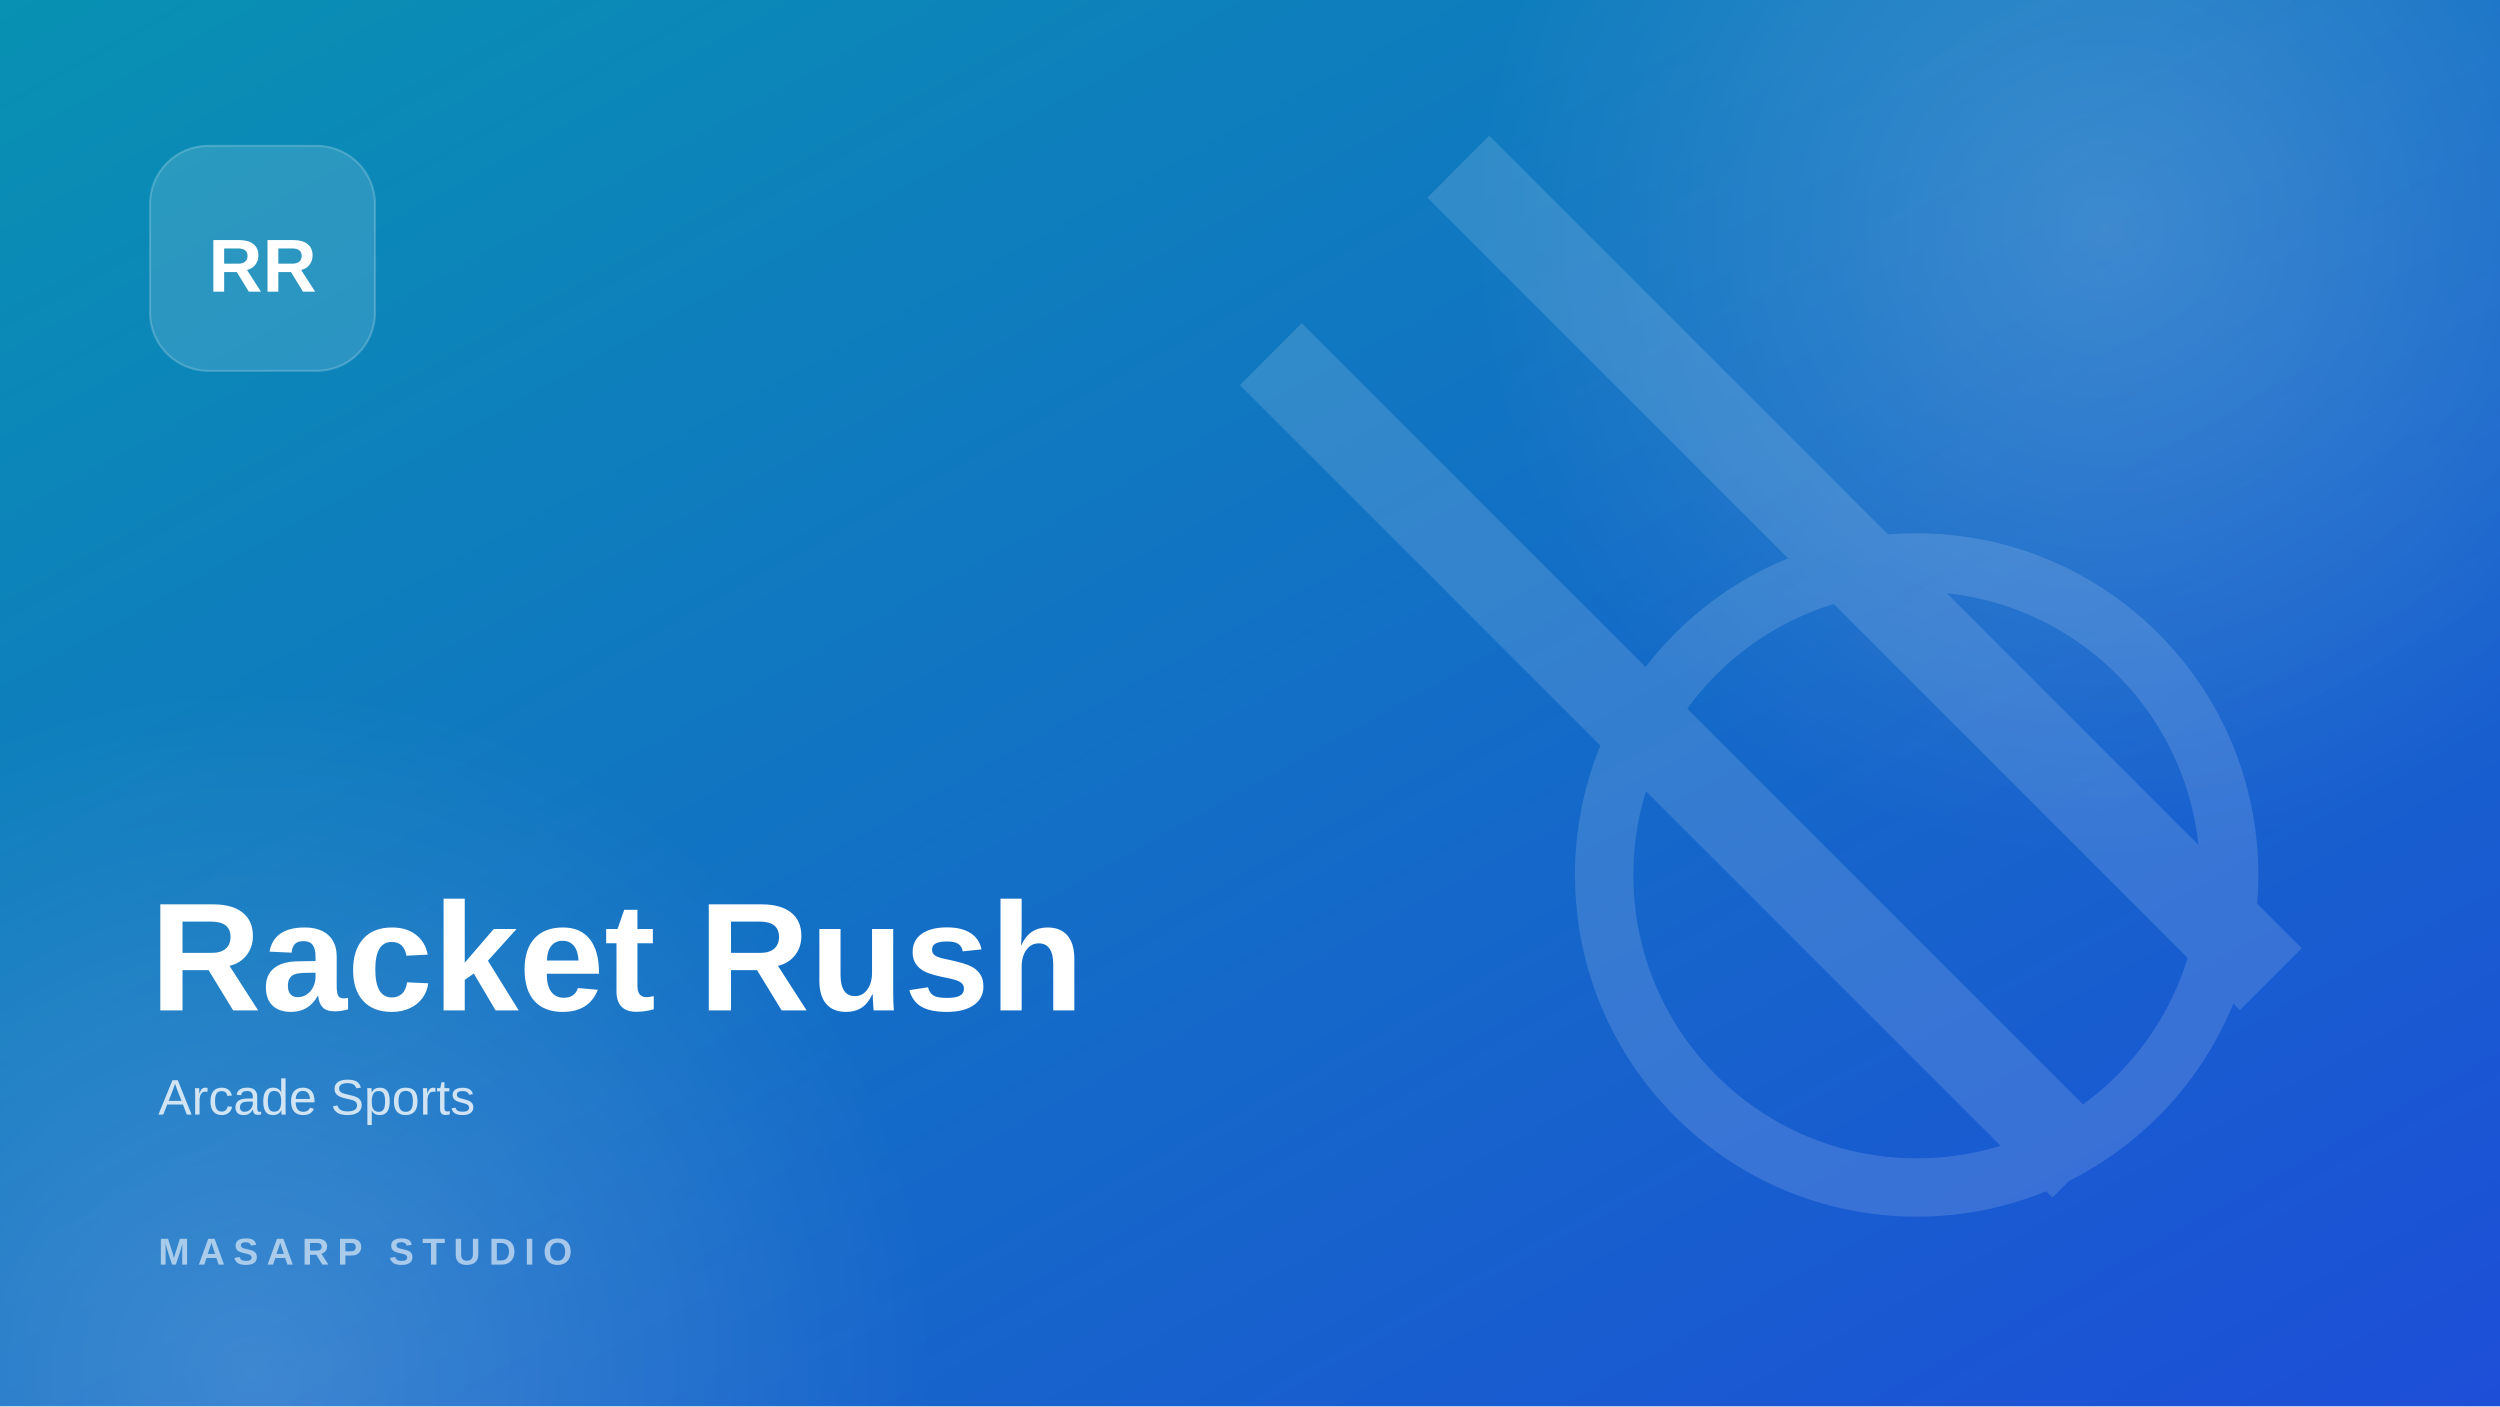
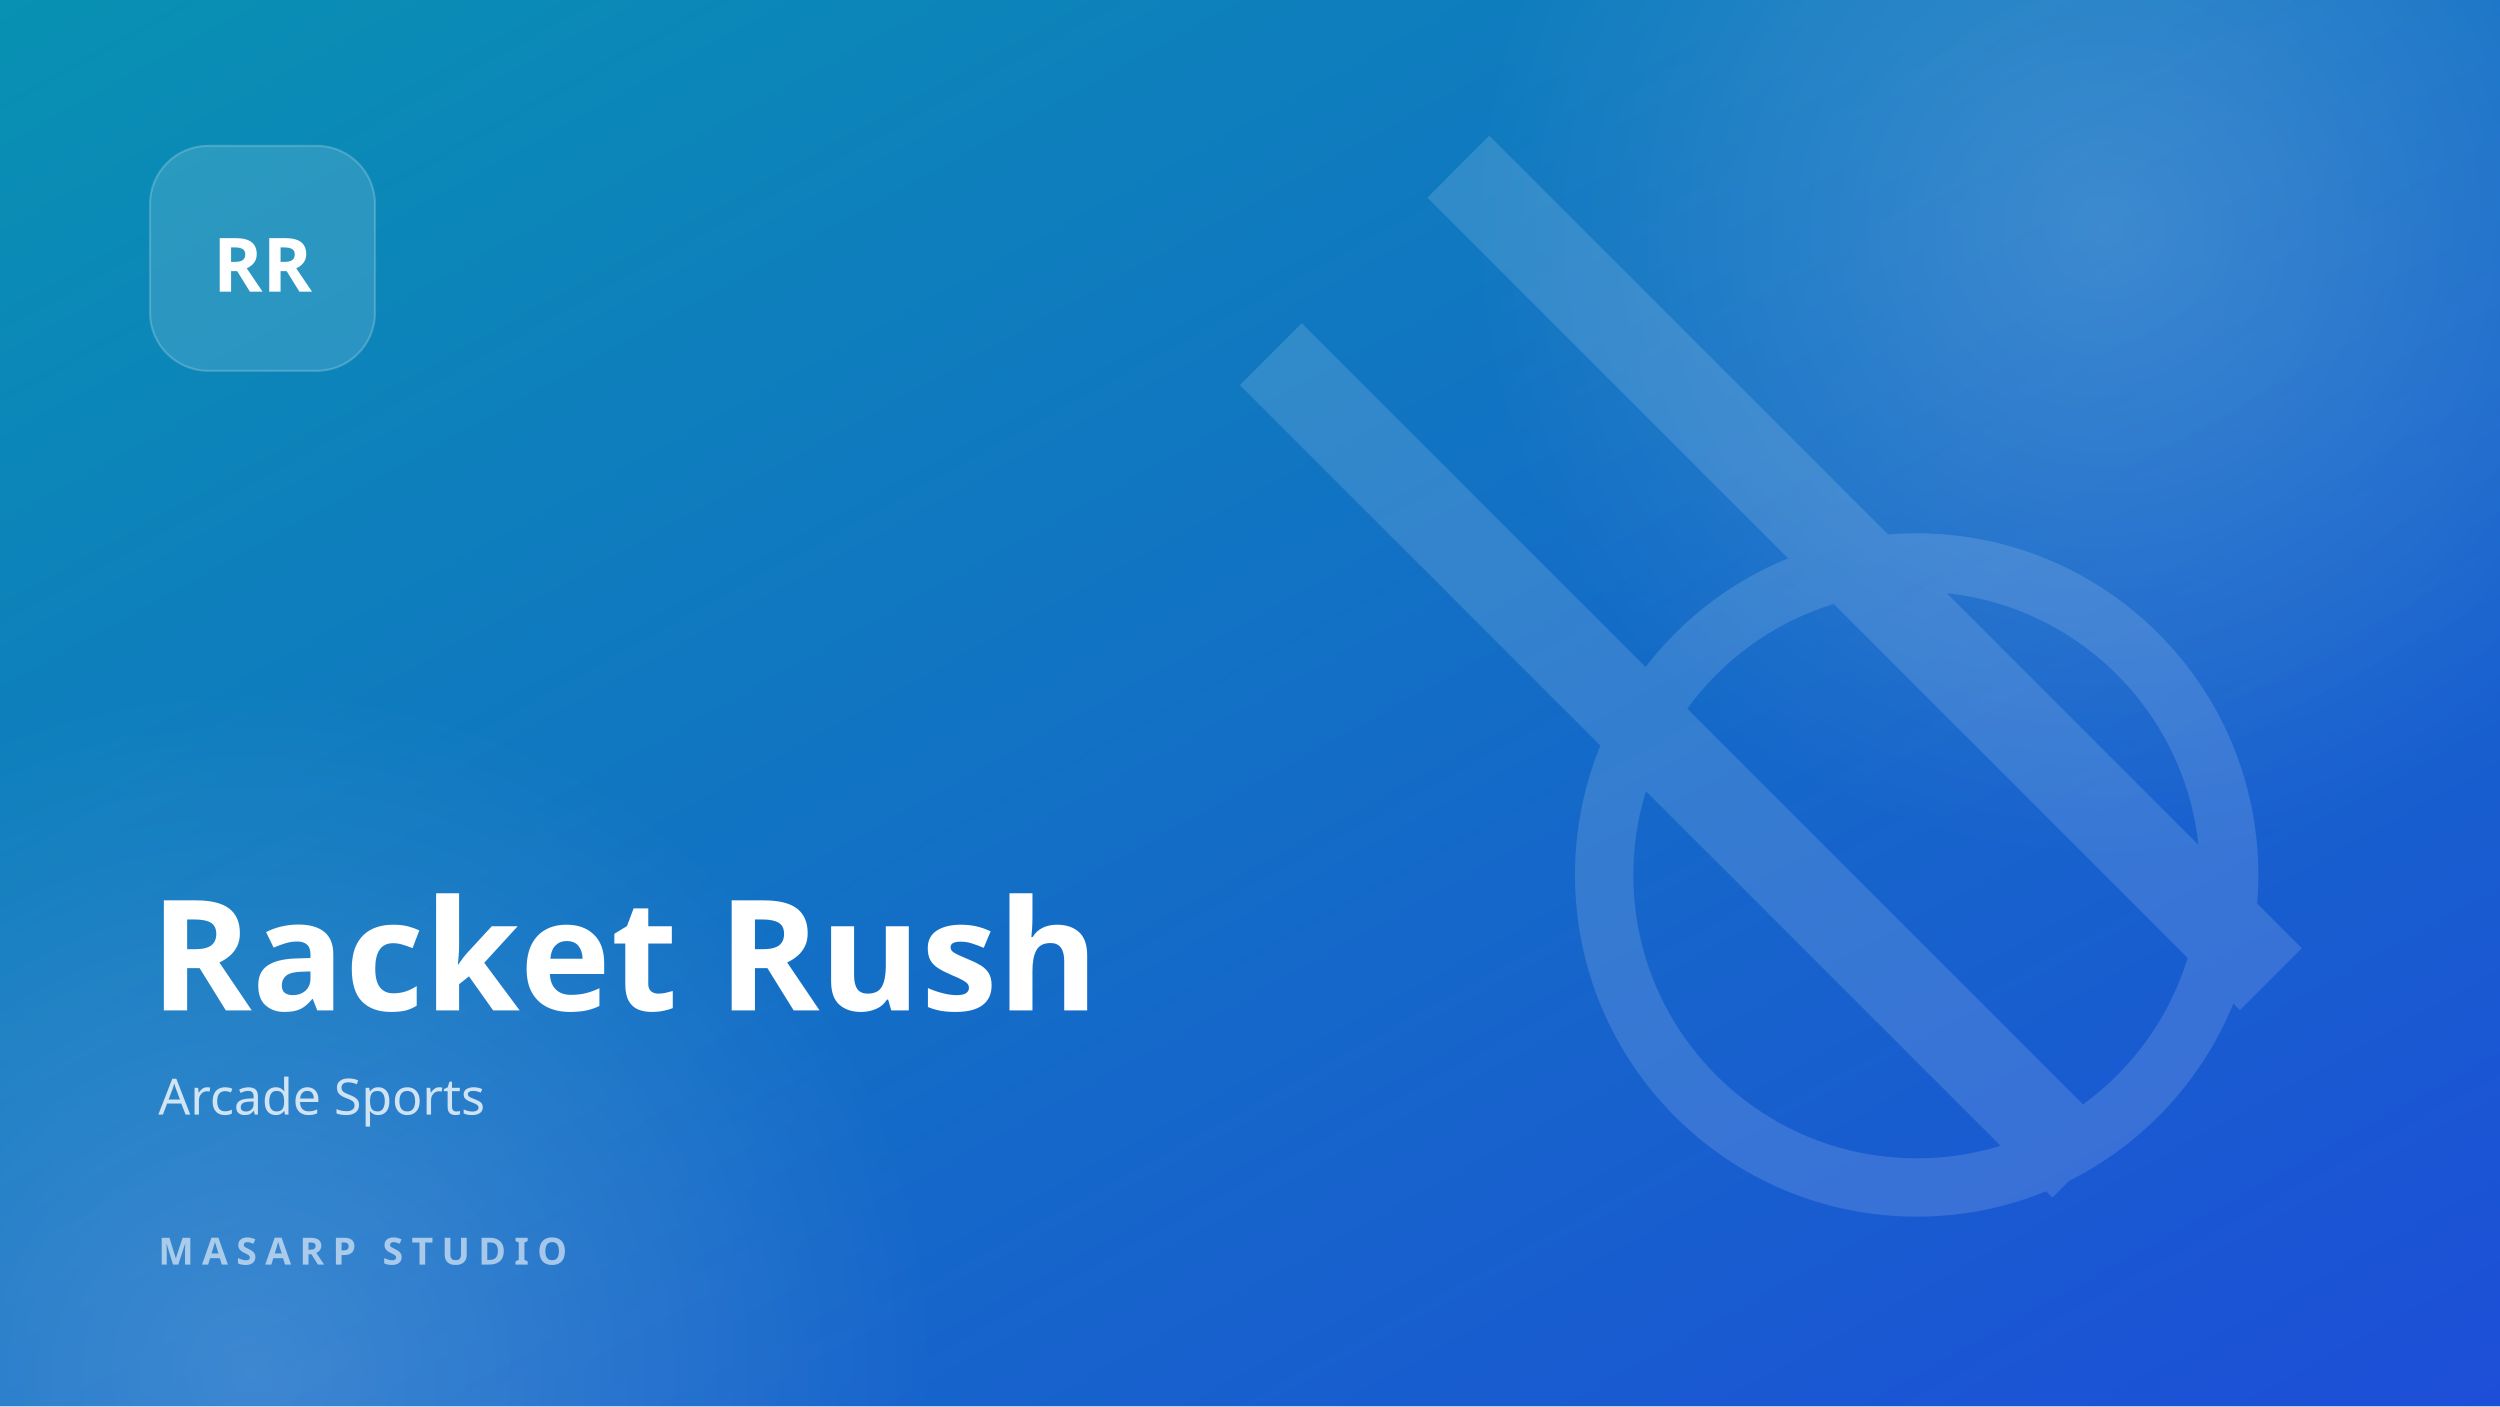
<svg xmlns="http://www.w3.org/2000/svg" viewBox="0 0 1200 675" role="img" aria-label="Racket Rush cover fallback">
  <defs>
    <linearGradient id="g" x1="0" y1="0" x2="1" y2="1">
      <stop stop-color="#0891b2" />
      <stop offset="1" stop-color="#1d4ed8" />
    </linearGradient>
    <radialGradient id="r">
      <stop stop-color="#fff" stop-opacity=".18" />
      <stop offset="1" stop-color="#fff" stop-opacity="0" />
    </radialGradient>
  </defs>
  <rect width="1200" height="675" fill="url(#g)" />
  <circle cx="1010" cy="110" r="300" fill="url(#r)" />
  <circle cx="120" cy="660" r="330" fill="url(#r)" />
  <g opacity=".14" stroke="#fff" fill="none">
    <path d="M700 80l390 390M610 170l390 390" stroke-width="42" />
    <circle cx="920" cy="420" r="150" stroke-width="28" />
  </g>
  <rect x="72" y="70" width="108" height="108" rx="28" fill="#fff" fill-opacity=".13" stroke="#fff" stroke-opacity=".2" />
-   <text x="126" y="140" text-anchor="middle" font-family="Arial,sans-serif" font-size="36" font-weight="900" fill="#fff">RR</text>
-   <text x="72" y="485" font-family="Arial,sans-serif" font-size="74" font-weight="900" fill="#fff">Racket Rush</text>
-   <text x="76" y="535" font-family="Arial,sans-serif" font-size="24" fill="#fff" fill-opacity=".78">Arcade Sports</text>
-   <text x="76" y="607" font-family="Arial,sans-serif" font-size="18" font-weight="700" letter-spacing="4" fill="#fff" fill-opacity=".58">MASARP STUDIO</text>
+   <text x="126" y="140" text-anchor="middle" font-family="sans-serif" font-size="36" font-weight="900" fill="#fff">RR</text>
+   <text x="72" y="485" font-family="sans-serif" font-size="74" font-weight="900" fill="#fff">Racket Rush</text>
+   <text x="76" y="535" font-family="sans-serif" font-size="24" fill="#fff" fill-opacity=".78">Arcade Sports</text>
+   <text x="76" y="607" font-family="sans-serif" font-size="18" font-weight="700" letter-spacing="4" fill="#fff" fill-opacity=".58">MASARP STUDIO</text>
</svg>
